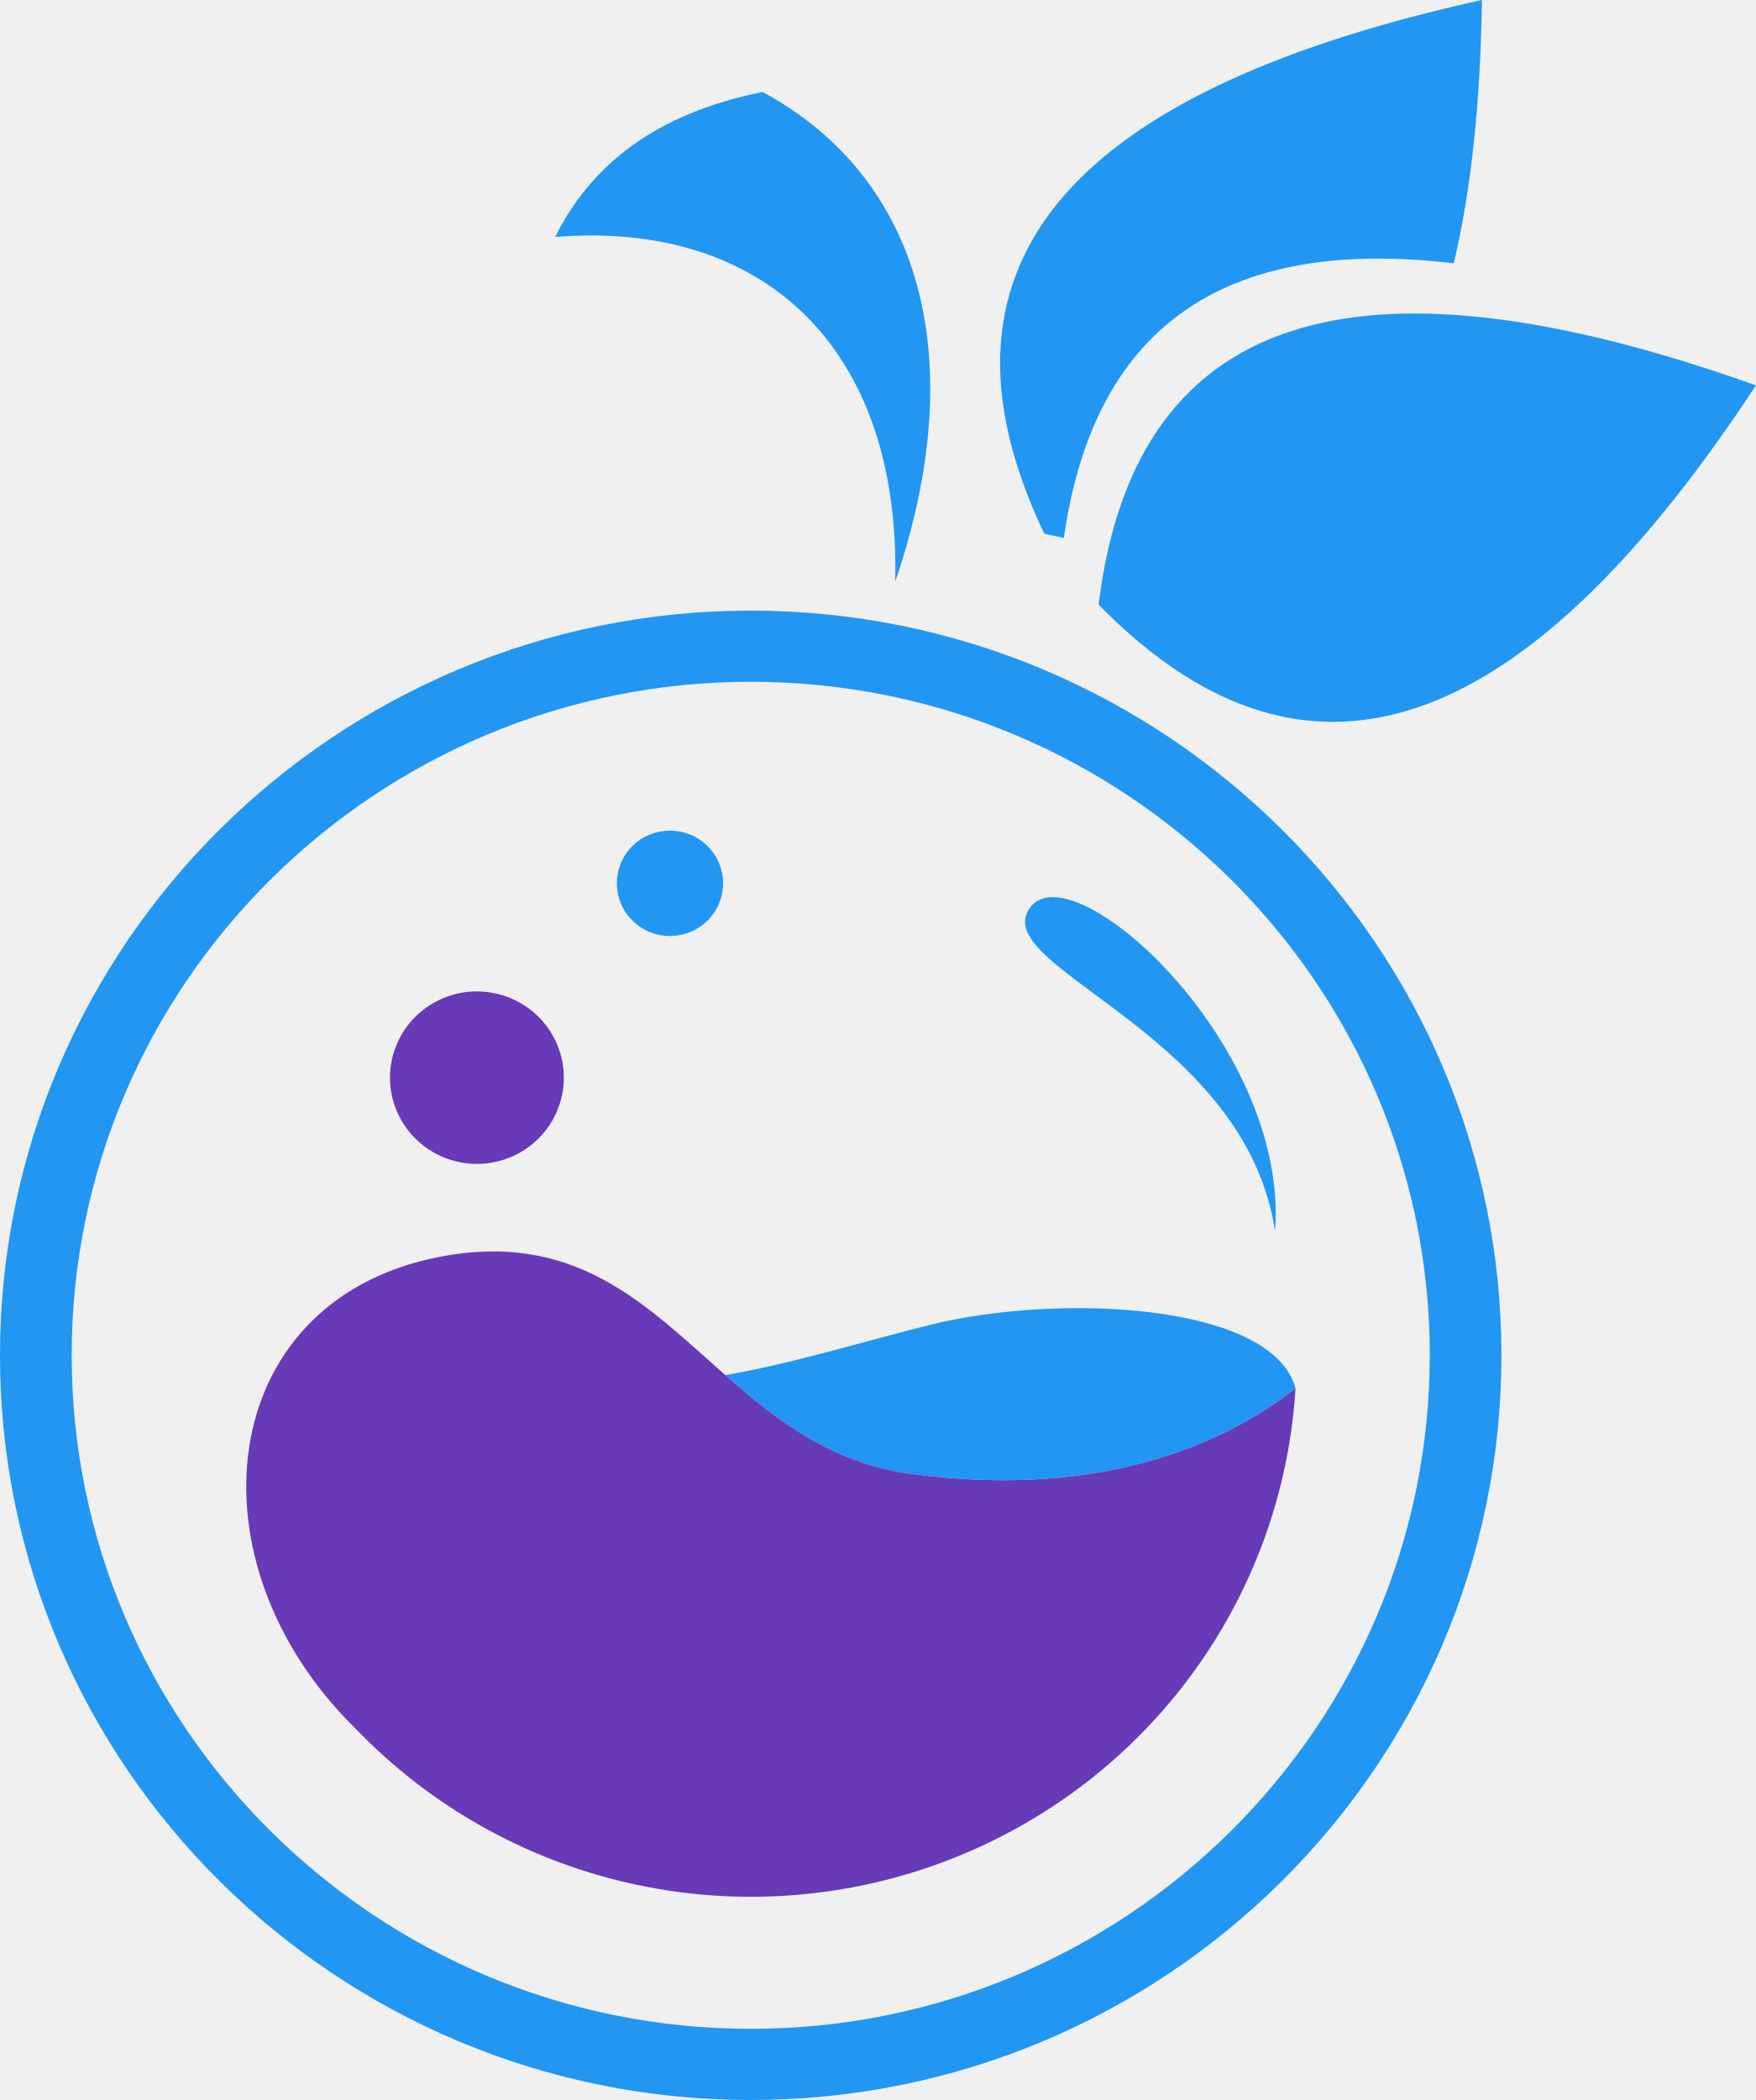
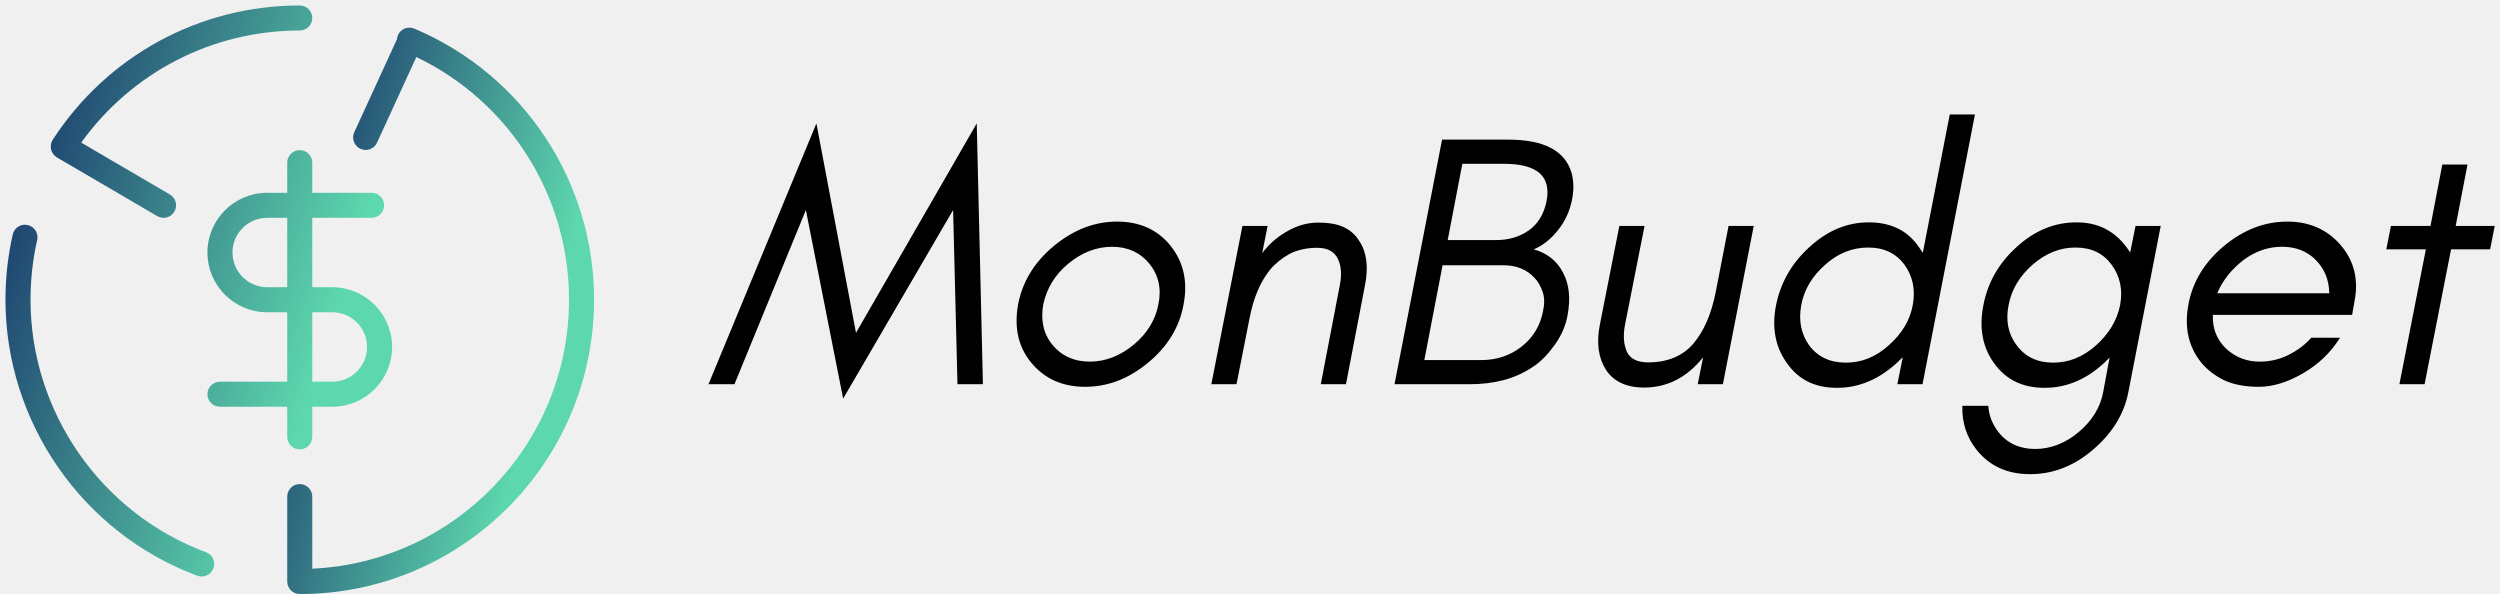
- <svg xmlns="http://www.w3.org/2000/svg" width="46" height="55" viewBox="0 0 46 55" fill="none">
-   <g clip-path="url(#clip0)">
-     <path d="M19.667 55C8.822 55 0 46.25 0 35.497C0 24.743 8.823 15.993 19.667 15.993C30.511 15.993 39.333 24.743 39.333 35.497C39.333 46.25 30.512 55 19.667 55ZM19.667 17.856C9.859 17.856 1.878 25.769 1.878 35.496C1.878 45.223 9.859 53.136 19.667 53.136C29.475 53.136 37.456 45.221 37.456 35.494C37.456 25.767 29.477 17.856 19.667 17.856Z" fill="#2196F3" />
-     <path d="M33.939 36.362C33.327 34.113 27.719 33.871 24.381 34.695C22.633 35.128 20.846 35.692 19.003 36.016C20.352 37.203 21.8 38.325 23.879 38.604C29.036 39.294 32.24 37.69 33.939 36.362Z" fill="#2196F3" />
-     <path d="M23.879 38.604C21.796 38.325 20.352 37.203 19.003 36.016C16.916 34.179 15.059 32.189 11.415 32.938C5.622 34.129 4.86 40.925 9.333 45.292C11.254 47.286 13.72 48.682 16.428 49.308C19.137 49.934 21.971 49.762 24.583 48.814C27.195 47.867 29.471 46.184 31.133 43.972C32.794 41.761 33.77 39.117 33.938 36.364C32.24 37.69 29.036 39.294 23.879 38.604Z" fill="#673AB7" />
-     <path d="M26.91 23.896C26.188 25.433 32.632 27.138 33.403 32.242C33.775 27.218 27.805 21.996 26.91 23.896Z" fill="#2196F3" />
-     <path d="M13.365 30.311C14.527 29.834 15.078 28.513 14.597 27.36C14.116 26.208 12.784 25.661 11.622 26.138C10.46 26.616 9.909 27.936 10.39 29.089C10.871 30.241 12.203 30.788 13.365 30.311Z" fill="#673AB7" />
-     <path d="M18.535 24.11C19.079 23.571 19.079 22.698 18.535 22.159C17.992 21.62 17.111 21.62 16.567 22.159C16.024 22.698 16.024 23.571 16.567 24.11C17.111 24.649 17.992 24.649 18.535 24.11Z" fill="#2196F3" />
-     <path d="M23.451 15.238C25.462 9.348 24.11 4.643 19.979 2.409C17.154 2.978 15.478 4.334 14.544 6.205C20.084 5.761 23.6 9.199 23.451 15.238Z" fill="#2196F3" />
-     <path d="M46 10.092C36.049 6.551 29.768 7.765 28.781 15.835C34.484 21.67 40.229 18.877 46 10.092Z" fill="#2196F3" />
-     <path d="M38.085 6.896C38.547 4.941 38.786 2.63 38.822 0C28.502 2.279 23.847 6.634 27.358 13.978C27.533 14.02 27.701 14.054 27.87 14.088C28.691 8.341 32.303 6.213 38.085 6.896Z" fill="#2196F3" />
+ <svg xmlns="http://www.w3.org/2000/svg" data-v-423bf9ae="" viewBox="0 0 417 99" class="iconLeft">
+   <g data-v-423bf9ae="" id="27cdb217-c21a-4069-a8e9-f593e3a8b026" fill="#000000" transform="matrix(4.285715,0,0,4.285715,117.5778,7.08889)">
+     <path d="M9.83 13.30L10.82 13.30L10.58 3.15L5.88 11.30L4.34 3.15L0.14 13.30L1.15 13.30L3.93 6.52L5.38 13.86L9.66 6.52ZM17.65 10.19C17.54 10.79 17.21 11.33 16.69 11.76C16.17 12.19 15.60 12.42 14.98 12.42C14.36 12.42 13.87 12.19 13.52 11.76C13.17 11.33 13.06 10.79 13.17 10.19C13.30 9.58 13.62 9.04 14.14 8.61C14.66 8.18 15.23 7.95 15.85 7.95C16.46 7.95 16.95 8.18 17.30 8.61C17.65 9.04 17.78 9.58 17.65 10.19ZM18.63 10.19C18.80 9.31 18.63 8.55 18.13 7.92C17.63 7.29 16.93 6.97 16.04 6.97C15.16 6.97 14.34 7.29 13.58 7.92C12.82 8.55 12.36 9.31 12.19 10.19C12.03 11.09 12.19 11.84 12.70 12.46C13.22 13.09 13.92 13.40 14.80 13.40C15.68 13.40 16.49 13.09 17.25 12.46C18.00 11.84 18.47 11.09 18.63 10.19ZM23.97 13.30L24.95 13.30L25.69 9.45C25.83 8.74 25.76 8.16 25.47 7.73C25.33 7.50 25.14 7.32 24.89 7.20C24.64 7.07 24.29 7.01 23.86 7.01C23.42 7.01 23.02 7.14 22.64 7.36C22.27 7.57 21.95 7.85 21.69 8.20L21.90 7.14L20.92 7.14L19.71 13.30L20.69 13.30L21.20 10.72C21.35 9.94 21.62 9.31 21.99 8.85C22.20 8.60 22.46 8.39 22.75 8.23C23.04 8.08 23.41 7.99 23.83 7.99C24.25 7.99 24.51 8.15 24.64 8.43C24.77 8.71 24.79 9.04 24.71 9.45ZM33.57 10.64C33.70 9.97 33.64 9.41 33.40 8.96C33.17 8.51 32.79 8.20 32.26 8.05C32.62 7.90 32.94 7.64 33.22 7.28C33.35 7.11 33.46 6.94 33.54 6.76C33.63 6.58 33.71 6.33 33.77 6.01C33.82 5.68 33.81 5.38 33.73 5.07C33.47 4.21 32.66 3.78 31.26 3.78L28.69 3.78L26.84 13.30L29.75 13.30C30.72 13.30 31.53 13.09 32.20 12.64C32.55 12.42 32.83 12.11 33.08 11.76C33.33 11.41 33.50 11.03 33.57 10.64ZM32.76 6.16C32.66 6.68 32.42 7.06 32.07 7.31C31.72 7.56 31.29 7.69 30.79 7.69L28.91 7.69L29.48 4.72L31.08 4.72C32.38 4.72 32.94 5.19 32.76 6.16ZM32.62 10.46C32.51 11.02 32.24 11.48 31.78 11.84C31.33 12.19 30.81 12.36 30.21 12.36L28 12.36L28.71 8.67L31.08 8.67C31.58 8.67 31.99 8.83 32.30 9.17C32.44 9.32 32.54 9.51 32.61 9.72C32.68 9.93 32.68 10.18 32.62 10.46ZM38.85 12.25L38.64 13.30L39.62 13.30L40.82 7.14L39.84 7.14L39.34 9.72C39.17 10.57 38.88 11.24 38.47 11.72C38.07 12.19 37.48 12.45 36.71 12.45C36.29 12.45 36.01 12.31 35.88 12.03C35.76 11.75 35.73 11.40 35.81 10.99L36.57 7.14L35.59 7.14L34.83 10.99C34.69 11.70 34.78 12.29 35.07 12.74C35.36 13.19 35.87 13.43 36.55 13.43C37.46 13.43 38.23 13.03 38.85 12.25ZM47.01 10.22C46.90 10.82 46.58 11.34 46.07 11.79C45.57 12.24 45.02 12.46 44.41 12.46C43.79 12.46 43.32 12.24 42.98 11.79C42.66 11.34 42.56 10.82 42.67 10.22C42.78 9.62 43.09 9.10 43.60 8.65C44.10 8.20 44.66 7.98 45.28 7.98C45.89 7.98 46.35 8.20 46.69 8.65C47.01 9.10 47.12 9.62 47.01 10.22ZM47.39 13.30L49.43 2.80L48.45 2.80L47.40 8.19C47.36 8.12 47.31 8.05 47.26 7.98C46.82 7.32 46.16 7.00 45.30 7.00C44.45 7.00 43.68 7.32 42.97 7.98C42.28 8.61 41.86 9.37 41.69 10.22C41.52 11.07 41.65 11.83 42.10 12.46C42.55 13.12 43.20 13.44 44.06 13.44C44.91 13.44 45.68 13.12 46.40 12.46C46.47 12.39 46.55 12.32 46.62 12.25L46.41 13.30ZM55.08 10.22C54.96 10.82 54.64 11.34 54.14 11.79C53.63 12.24 53.09 12.46 52.47 12.46C51.87 12.46 51.39 12.24 51.06 11.79C50.72 11.35 50.62 10.82 50.74 10.22C50.85 9.62 51.17 9.09 51.67 8.65C52.19 8.20 52.74 7.98 53.34 7.98C53.96 7.98 54.42 8.20 54.75 8.65C55.08 9.10 55.19 9.62 55.08 10.22ZM49.95 14.14L48.94 14.14C48.92 14.80 49.11 15.37 49.50 15.86C50.01 16.49 50.69 16.80 51.58 16.80C52.46 16.80 53.27 16.49 54.01 15.86C54.75 15.23 55.23 14.49 55.40 13.61L56.66 7.14L55.68 7.14L55.47 8.18C55.44 8.11 55.38 8.05 55.34 7.98C54.85 7.32 54.21 7.00 53.38 7.00C52.53 7.00 51.74 7.32 51.03 7.98C50.34 8.61 49.92 9.37 49.76 10.22C49.59 11.07 49.71 11.83 50.16 12.46C50.62 13.12 51.28 13.44 52.14 13.44C52.99 13.44 53.76 13.12 54.47 12.46C54.54 12.39 54.61 12.33 54.67 12.26L54.42 13.61C54.31 14.21 53.98 14.73 53.47 15.16C52.95 15.60 52.37 15.82 51.77 15.82C51.17 15.82 50.69 15.60 50.34 15.16C50.11 14.85 49.97 14.52 49.95 14.14ZM64.20 10.08C64.37 9.23 64.19 8.50 63.66 7.88C63.14 7.28 62.45 6.97 61.59 6.97C60.70 6.97 59.88 7.29 59.12 7.92C58.37 8.55 57.90 9.31 57.74 10.19C57.57 11.09 57.74 11.84 58.24 12.46C58.48 12.75 58.79 12.98 59.14 13.15C59.49 13.31 59.93 13.40 60.48 13.40C61.03 13.40 61.60 13.22 62.19 12.88C62.78 12.54 63.27 12.08 63.64 11.49L62.52 11.49C62.26 11.79 61.94 12.01 61.59 12.18C61.24 12.35 60.87 12.42 60.52 12.42C59.99 12.42 59.56 12.25 59.19 11.90C58.84 11.56 58.67 11.13 58.69 10.60L64.11 10.60ZM63.22 9.76L58.86 9.76C58.97 9.49 59.11 9.27 59.29 9.04C59.89 8.32 60.59 7.95 61.39 7.95C61.91 7.95 62.36 8.12 62.69 8.46C63.04 8.81 63.21 9.24 63.22 9.76ZM65.44 8.05L66.98 8.05L65.95 13.30L66.93 13.30L67.96 8.05L69.48 8.05L69.66 7.14L68.14 7.14L68.60 4.75L67.62 4.75L67.16 7.14L65.62 7.14Z" />
  </g>
-   <defs>
-     <clipPath id="clip0">
-       <rect width="46" height="55" fill="white" />
-     </clipPath>
+   <defs data-v-423bf9ae="">
+     <linearGradient data-v-423bf9ae="" gradientTransform="rotate(25)" id="87e4bf1a-0a69-495e-baa9-1f4d73a006dd" x1="0%" y1="0%" x2="100%" y2="0%">
+       <stop data-v-423bf9ae="" offset="0%" style="stop-color: rgb(18, 38, 99); stop-opacity: 1;" />
+       <stop data-v-423bf9ae="" offset="100%" style="stop-color: rgb(93, 215, 173); stop-opacity: 1;" />
+     </linearGradient>
  </defs>
+   <g data-v-423bf9ae="" id="c3a64415-5268-4db4-9bfe-6d558d74b335" transform="matrix(1.044444,0,0,1.044444,-2.222234,-2.222222)" stroke="none" fill="url(#87e4bf1a-0a69-495e-baa9-1f4d73a006dd)">
+     <path d="M47.999 71.895a2 2 0 0 0 4 0v-4.809h3.203c5.264 0 9.546-4.281 9.546-9.543 0-5.263-4.282-9.545-9.546-9.545h-3.203V36.914h9.472a2 2 0 0 0 0-4h-9.472v-4.812a2 2 0 0 0-4 0v4.812h-3.196c-5.265 0-9.547 4.281-9.547 9.543 0 5.261 4.282 9.541 9.547 9.541h3.196v11.088H37.256a2 2 0 0 0 0 4h10.743v4.809zm-3.196-34.981h3.196v11.084h-3.196a5.55 5.55 0 0 1-5.547-5.541 5.55 5.55 0 0 1 5.547-5.543zm10.399 26.172h-3.203V51.998h3.203a5.552 5.552 0 0 1 5.546 5.545 5.55 5.55 0 0 1-5.546 5.543zM10.238 25.66c0 .018.004.034.006.051.009.106.024.211.051.315.008.034.021.066.031.1.026.084.054.167.091.248.023.051.052.098.079.146.034.059.066.118.105.174.046.065.1.124.152.183.031.035.06.07.094.103.074.072.158.135.244.196.018.011.03.026.047.037.004.002.009.003.013.006.025.016.046.037.072.053l16.018 9.369a1.999 1.999 0 0 0 2.02-3.453l-14.162-8.284C23.183 13.661 36.07 7 49.999 7a2 2 0 0 0 0-4C34.01 3 19.263 11.018 10.55 24.447c-.17.262-.264.548-.3.839v.004a1.835 1.835 0 0 0-.012.37zM35.031 90.322C18.265 84.098 7 67.893 7 49.998c0-3.238.363-6.468 1.079-9.599a2.002 2.002 0 0 0-3.901-.892A47.19 47.19 0 0 0 3 49.998c0 19.559 12.312 37.271 30.639 44.074a2 2 0 1 0 1.392-3.75z" />
+     <path d="M68.494 6.785c-.009-.004-.016-.01-.024-.014-.011-.005-.022-.007-.034-.012-.048-.021-.095-.043-.143-.063a1.997 1.997 0 0 0-2.621 1.062 1.99 1.99 0 0 0-.144.625l-6.802 14.814a2 2 0 1 0 3.634 1.669l6.258-13.629A42.928 42.928 0 0 1 93 49.998C93 73.039 74.785 91.9 51.999 92.949V81.436a2 2 0 0 0-4 0V95a2 2 0 0 0 2 2C75.915 97 97 75.915 97 49.998A46.933 46.933 0 0 0 68.494 6.785z" />
+   </g>
</svg>
